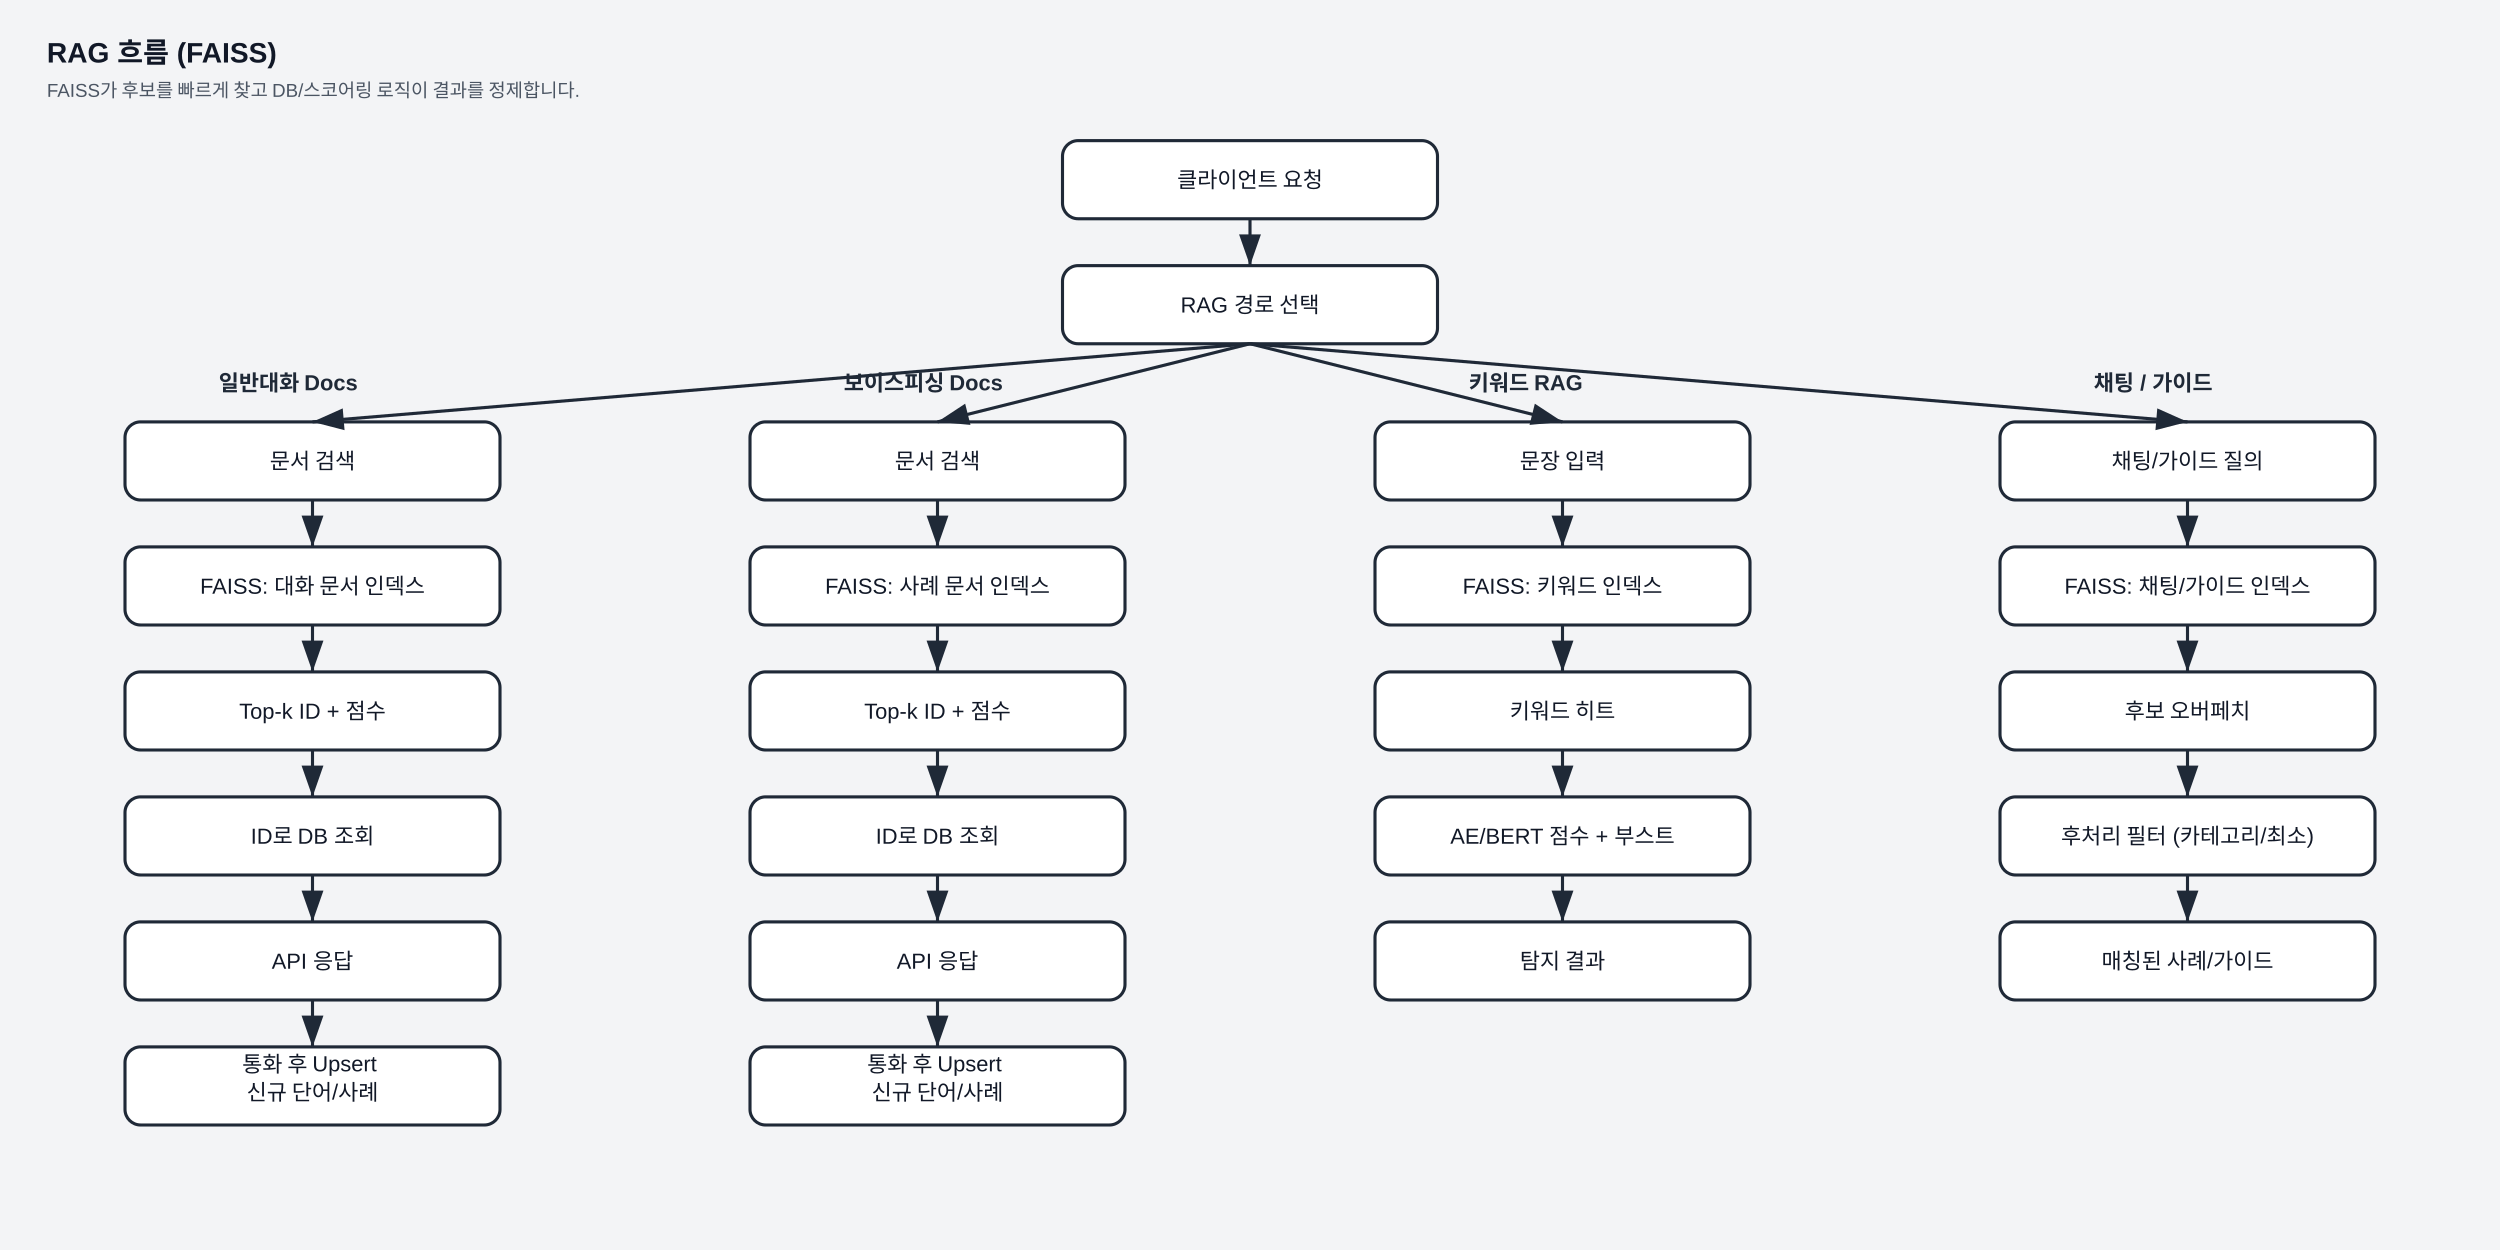
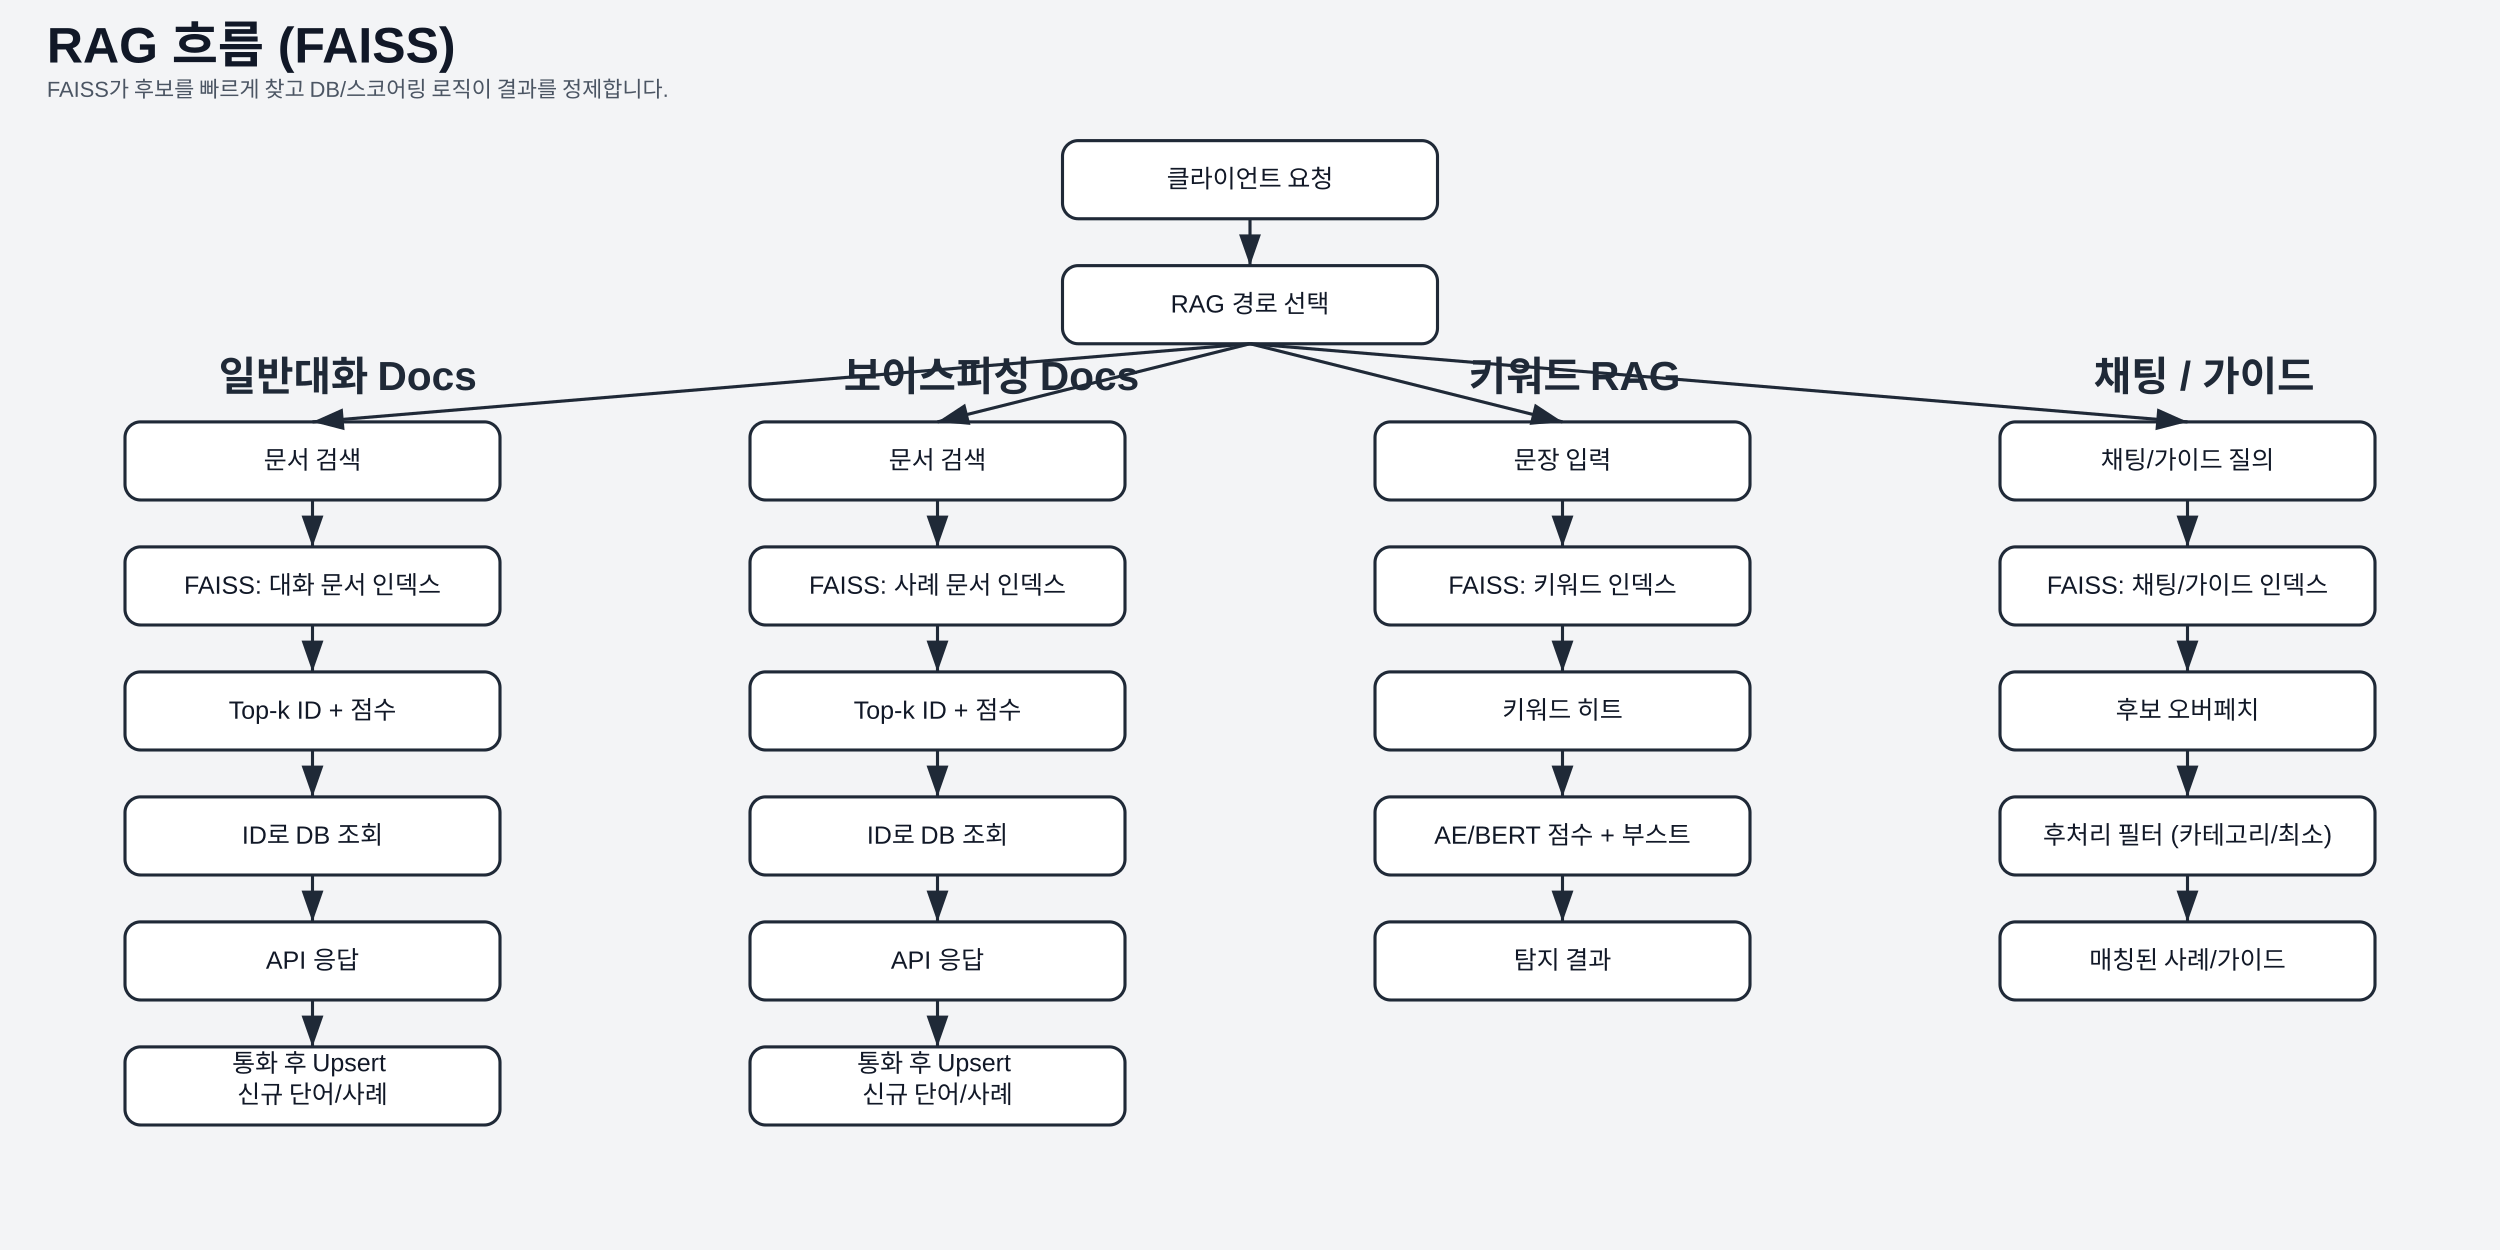
<svg xmlns="http://www.w3.org/2000/svg" width="1600" height="800" viewBox="0 0 1600 800">
  <defs>
    <style>
      .box { fill: #ffffff; stroke: #1f2937; stroke-width: 2; rx: 10; ry: 10; }
-       .title { font: 700 18px "Segoe UI", Arial, sans-serif; fill: #111827; }
-       .label { font: 14px "Segoe UI", Arial, sans-serif; fill: #111827; }
-       .lane { font: 700 14px "Segoe UI", Arial, sans-serif; fill: #1f2937; }
+       .title { font: 700 32px "Segoe UI", Arial, sans-serif; fill: #111827; }
+       .label { font: 16px "Segoe UI", Arial, sans-serif; fill: #111827; }
+       .lane { font: 700 26px "Segoe UI", Arial, sans-serif; fill: #1f2937; }
      .arrow { stroke: #1f2937; stroke-width: 2; fill: none; marker-end: url(#arrowhead); }
-       .note { font: 12px "Segoe UI", Arial, sans-serif; fill: #4b5563; }
+       .note { font: 14px "Segoe UI", Arial, sans-serif; fill: #4b5563; }
      .bg { fill: #f3f4f6; }
    </style>
    <marker id="arrowhead" markerWidth="10" markerHeight="7" refX="10" refY="3.5" orient="auto">
      <polygon points="0 0, 10 3.5, 0 7" fill="#1f2937" />
    </marker>
  </defs>
  <rect class="bg" x="0" y="0" width="1600" height="800" />
  <text class="title" x="30" y="40">RAG 흐름 (FAISS)</text>
  <text class="note" x="30" y="62">FAISS가 후보를 빠르게 찾고 DB/스코어링 로직이 결과를 정제합니다.</text>
  <rect class="box" x="680" y="90" width="240" height="50" />
  <text class="label" x="800" y="120" text-anchor="middle">클라이언트 요청</text>
  <rect class="box" x="680" y="170" width="240" height="50" />
  <text class="label" x="800" y="200" text-anchor="middle">RAG 경로 선택</text>
  <path class="arrow" d="M800 140 L800 170" />
  <text class="lane" x="140" y="250">일반대화 Docs</text>
  <text class="lane" x="540" y="250">보이스피싱 Docs</text>
  <text class="lane" x="940" y="250">키워드 RAG</text>
  <text class="lane" x="1340" y="250">채팅 / 가이드</text>
  <rect class="box" x="80" y="270" width="240" height="50" />
  <text class="label" x="200" y="300" text-anchor="middle">문서 검색</text>
  <rect class="box" x="80" y="350" width="240" height="50" />
  <text class="label" x="200" y="380" text-anchor="middle">FAISS: 대화 문서 인덱스</text>
  <rect class="box" x="80" y="430" width="240" height="50" />
  <text class="label" x="200" y="460" text-anchor="middle">Top-k ID + 점수</text>
  <rect class="box" x="80" y="510" width="240" height="50" />
  <text class="label" x="200" y="540" text-anchor="middle">ID로 DB 조회</text>
  <rect class="box" x="80" y="590" width="240" height="50" />
  <text class="label" x="200" y="620" text-anchor="middle">API 응답</text>
  <rect class="box" x="80" y="670" width="240" height="50" />
  <text class="label" x="200" y="686" text-anchor="middle">
    <tspan x="200" dy="0">통화 후 Upsert</tspan>
-     <tspan x="200" dy="18">신규 단어/사례</tspan>
+     <tspan x="200" dy="20">신규 단어/사례</tspan>
  </text>
  <rect class="box" x="480" y="270" width="240" height="50" />
  <text class="label" x="600" y="300" text-anchor="middle">문서 검색</text>
  <rect class="box" x="480" y="350" width="240" height="50" />
  <text class="label" x="600" y="380" text-anchor="middle">FAISS: 사례 문서 인덱스</text>
  <rect class="box" x="480" y="430" width="240" height="50" />
  <text class="label" x="600" y="460" text-anchor="middle">Top-k ID + 점수</text>
  <rect class="box" x="480" y="510" width="240" height="50" />
  <text class="label" x="600" y="540" text-anchor="middle">ID로 DB 조회</text>
  <rect class="box" x="480" y="590" width="240" height="50" />
  <text class="label" x="600" y="620" text-anchor="middle">API 응답</text>
  <rect class="box" x="480" y="670" width="240" height="50" />
  <text class="label" x="600" y="686" text-anchor="middle">
    <tspan x="600" dy="0">통화 후 Upsert</tspan>
-     <tspan x="600" dy="18">신규 단어/사례</tspan>
+     <tspan x="600" dy="20">신규 단어/사례</tspan>
  </text>
  <rect class="box" x="880" y="270" width="240" height="50" />
  <text class="label" x="1000" y="300" text-anchor="middle">문장 입력</text>
  <rect class="box" x="880" y="350" width="240" height="50" />
  <text class="label" x="1000" y="380" text-anchor="middle">FAISS: 키워드 인덱스</text>
  <rect class="box" x="880" y="430" width="240" height="50" />
  <text class="label" x="1000" y="460" text-anchor="middle">키워드 히트</text>
  <rect class="box" x="880" y="510" width="240" height="50" />
  <text class="label" x="1000" y="540" text-anchor="middle">AE/BERT 점수 + 부스트</text>
  <rect class="box" x="880" y="590" width="240" height="50" />
  <text class="label" x="1000" y="620" text-anchor="middle">탐지 결과</text>
  <rect class="box" x="1280" y="270" width="240" height="50" />
  <text class="label" x="1400" y="300" text-anchor="middle">채팅/가이드 질의</text>
  <rect class="box" x="1280" y="350" width="240" height="50" />
  <text class="label" x="1400" y="380" text-anchor="middle">FAISS: 채팅/가이드 인덱스</text>
  <rect class="box" x="1280" y="430" width="240" height="50" />
  <text class="label" x="1400" y="460" text-anchor="middle">후보 오버페치</text>
  <rect class="box" x="1280" y="510" width="240" height="50" />
  <text class="label" x="1400" y="540" text-anchor="middle">후처리 필터 (카테고리/최소)</text>
  <rect class="box" x="1280" y="590" width="240" height="50" />
  <text class="label" x="1400" y="620" text-anchor="middle">매칭된 사례/가이드</text>
  <path class="arrow" d="M800 220 L200 270" />
  <path class="arrow" d="M800 220 L600 270" />
  <path class="arrow" d="M800 220 L1000 270" />
  <path class="arrow" d="M800 220 L1400 270" />
  <path class="arrow" d="M200 320 L200 350" />
  <path class="arrow" d="M200 400 L200 430" />
  <path class="arrow" d="M200 480 L200 510" />
  <path class="arrow" d="M200 560 L200 590" />
  <path class="arrow" d="M200 640 L200 670" />
  <path class="arrow" d="M600 320 L600 350" />
  <path class="arrow" d="M600 400 L600 430" />
  <path class="arrow" d="M600 480 L600 510" />
  <path class="arrow" d="M600 560 L600 590" />
  <path class="arrow" d="M600 640 L600 670" />
  <path class="arrow" d="M1000 320 L1000 350" />
  <path class="arrow" d="M1000 400 L1000 430" />
  <path class="arrow" d="M1000 480 L1000 510" />
  <path class="arrow" d="M1000 560 L1000 590" />
  <path class="arrow" d="M1400 320 L1400 350" />
  <path class="arrow" d="M1400 400 L1400 430" />
  <path class="arrow" d="M1400 480 L1400 510" />
  <path class="arrow" d="M1400 560 L1400 590" />
</svg>
